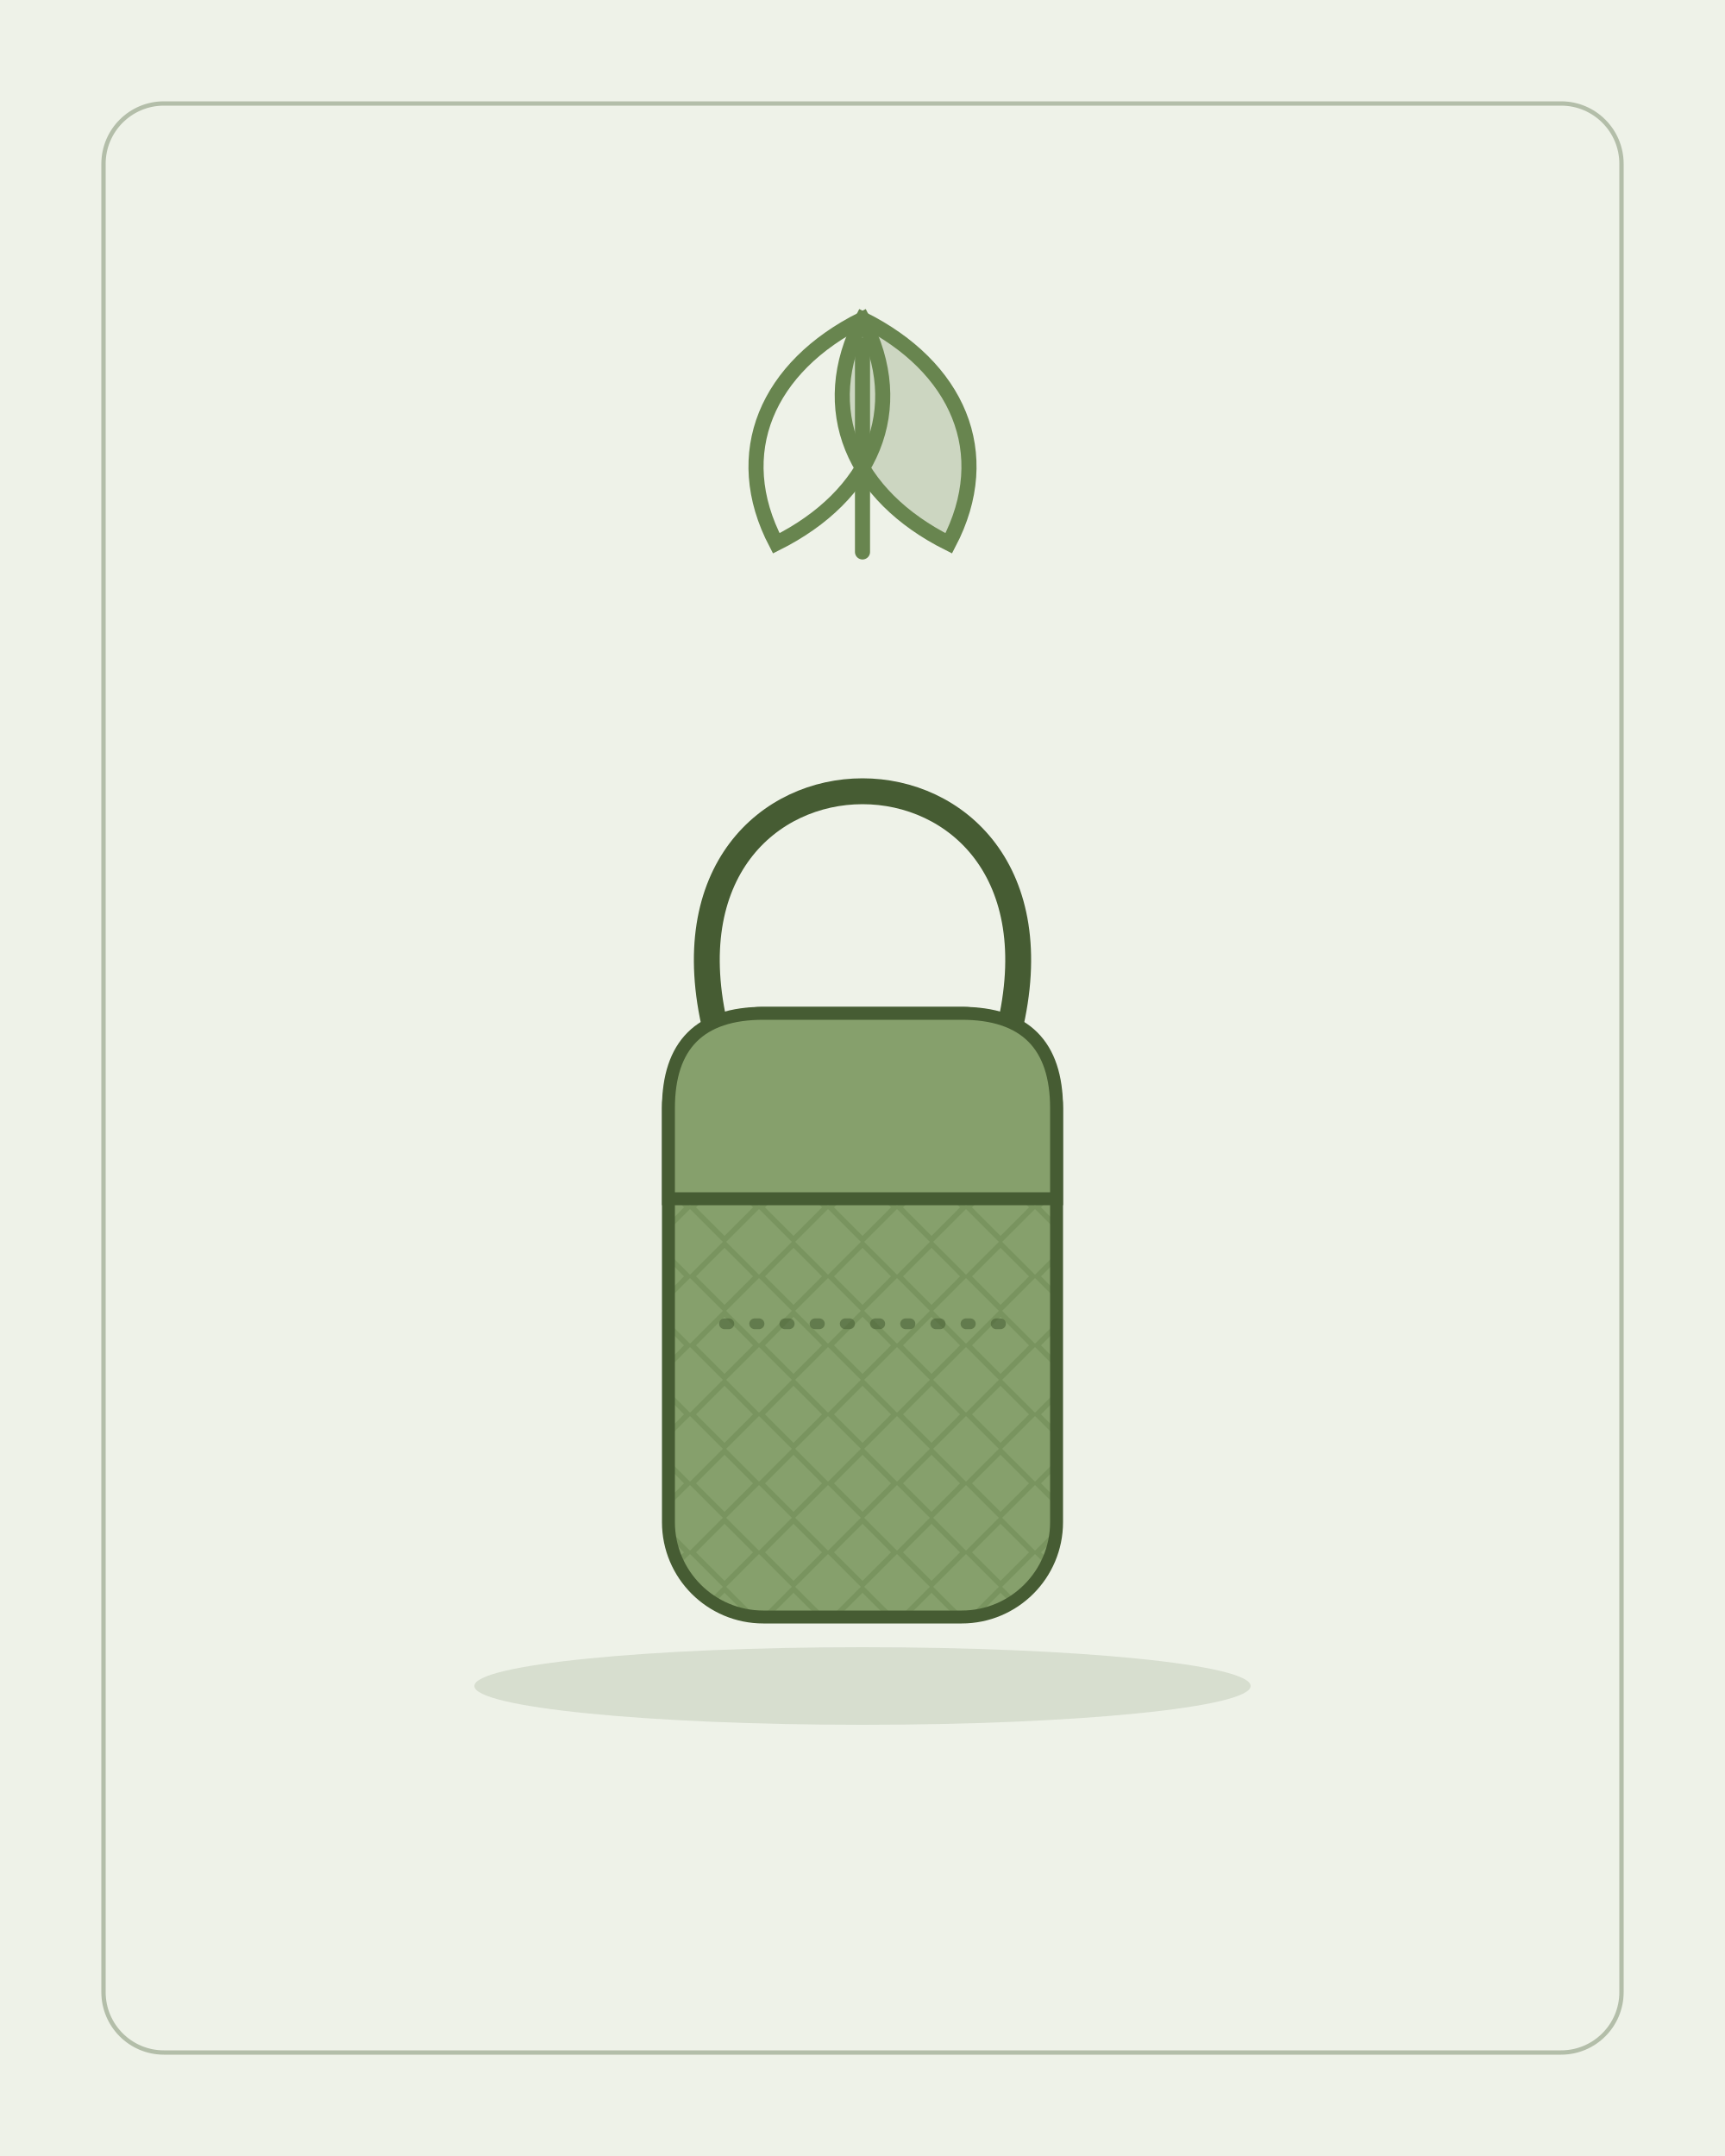
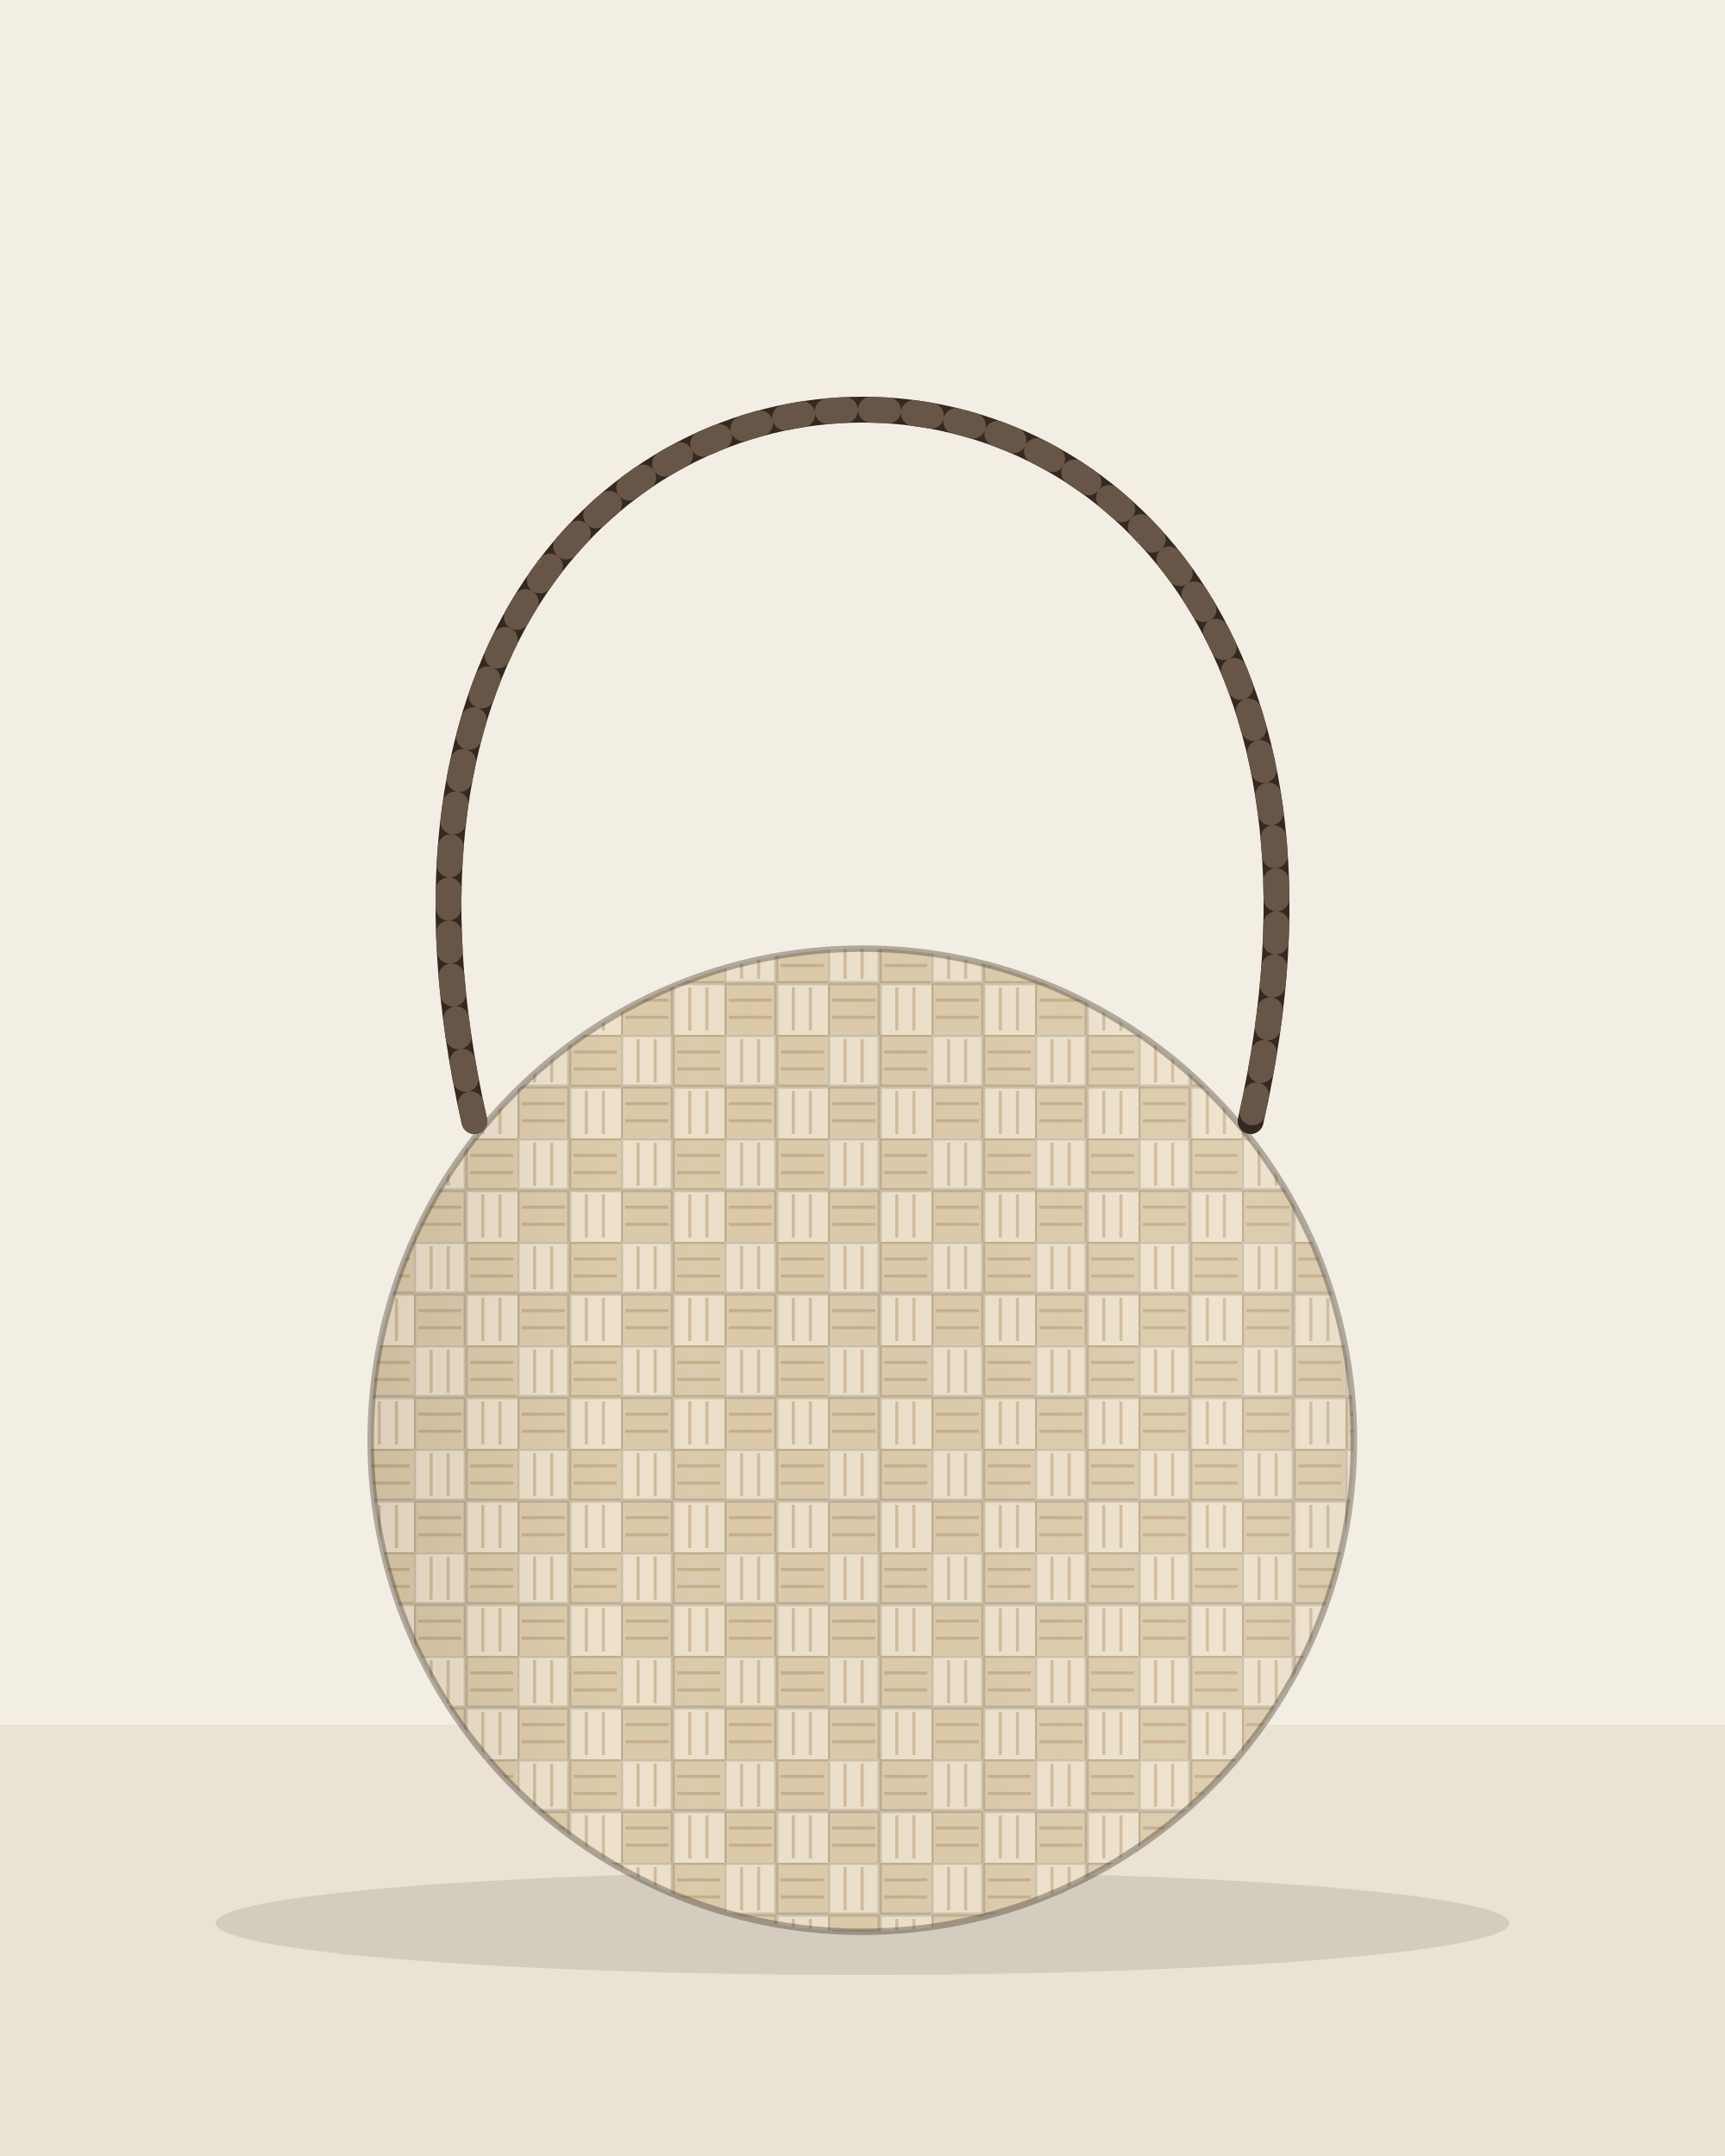
- <svg xmlns="http://www.w3.org/2000/svg" viewBox="0 0 800 1000" role="img" aria-label="Illustration of the dahon-sling bag">
-   <rect width="800" height="1000" fill="#EEF2E8" />
-   <rect x="48" y="48" width="704" height="904" rx="28" fill="none" stroke="#465C33" stroke-width="2" opacity="0.35" />
-   <g fill="none" stroke="#68854F" stroke-width="7" stroke-linecap="round">
-     <path d="M400 148c44 22 62 62 40 104c-44-22-62-62-40-104Z" fill="#68854F" fill-opacity="0.25" />
-     <path d="M400 148c-44 22-62 62-40 104c44-22 62-62 40-104Z" />
-     <path d="M400 160v96" />
+ <svg xmlns="http://www.w3.org/2000/svg" viewBox="0 0 400 500" role="img" aria-hidden="true" width="400" height="500">
+   <defs>
+     <pattern id="_r_66_p" width="24" height="24" patternUnits="userSpaceOnUse">
+       <rect width="24" height="24" fill="#DCCBAB" />
+       <rect width="12" height="12" fill="#EDE1CB" />
+       <rect x="12" y="12" width="12" height="12" fill="#EDE1CB" />
+       <g stroke="#B08F62" stroke-width="0.72" opacity="0.45">
+         <path d="M3.96 1V11M7.92 1V11" />
+         <path d="M15.96 13V23M19.92 13V23" />
+         <path d="M13 3.96H23M13 7.92H23" />
+         <path d="M1 15.96H11M1 19.92H11" />
+       </g>
+       <g stroke="rgba(53,40,32,0.18)" stroke-width="0.96">
+         <path d="M0 0H24M0 12H24M0 0V24M12 0V24" />
+       </g>
+     </pattern>
+     <clipPath id="_r_66_c">
+       <path d="M200 220 A114 114 0 1 1 199.9 220 Z" />
+     </clipPath>
+     <linearGradient id="_r_66_s" x1="0" x2="1">
+       <stop offset="0" stop-color="#352820" stop-opacity="0.22" />
+       <stop offset="0.35" stop-color="#352820" stop-opacity="0" />
+       <stop offset="0.7" stop-color="#fff" stop-opacity="0.06" />
+       <stop offset="1" stop-color="#352820" stop-opacity="0.2" />
+     </linearGradient>
+   </defs>
+   <rect width="400" height="500" fill="#F3EEE4" />
+   <rect y="400" width="400" height="100" fill="#EAE2D3" />
+   <ellipse cx="200" cy="446" rx="150" ry="12" fill="#352820" opacity="0.12" />
+   <g>
+     <rect width="400" height="500" fill="url(#_r_66_p)" clip-path="url(#_r_66_c)" />
+     <rect width="400" height="500" fill="url(#_r_66_s)" clip-path="url(#_r_66_c)" />
+     <path d="M200 220 A114 114 0 1 1 199.9 220 Z" fill="none" stroke="#352820" stroke-opacity="0.35" stroke-width="1.5" />
+     <g>
+       <g fill="none" stroke-linecap="round">
+         <path d="M110 260 C60 40 340 40 290 260" stroke="#352820" stroke-width="6" />
+         <path d="M110 260 C60 40 340 40 290 260" stroke="#6D5A4B" stroke-width="6" stroke-dasharray="4 6" opacity="0.9" />
+       </g>
+     </g>
  </g>
-   <ellipse cx="400" cy="782" rx="180" ry="18" fill="#465C33" opacity="0.14" />
-   <defs>
-     <pattern id="weave-dahon-sling" width="32" height="32" patternUnits="userSpaceOnUse">
-       <rect width="32" height="32" fill="#86A06C" />
-       <path d="M16 1L31 16L16 31L1 16Z" fill="none" stroke="#68854F" stroke-width="2.5" opacity="0.45" />
-     </pattern>
-   </defs>
-   <path d="M332 478C296 330 504 330 468 478" fill="none" stroke="#465C33" stroke-width="12" />
-   <rect x="310" y="470" width="180" height="280" rx="44" fill="url(#weave-dahon-sling)" stroke="#465C33" stroke-width="6" />
-   <path d="M310 514Q310 470 354 470H446Q490 470 490 514V556H310Z" fill="#86A06C" stroke="#465C33" stroke-width="6" />
-   <path d="M336 614H464" stroke="#465C33" stroke-width="5" opacity="0.55" stroke-dasharray="2 12" stroke-linecap="round" />
</svg>
